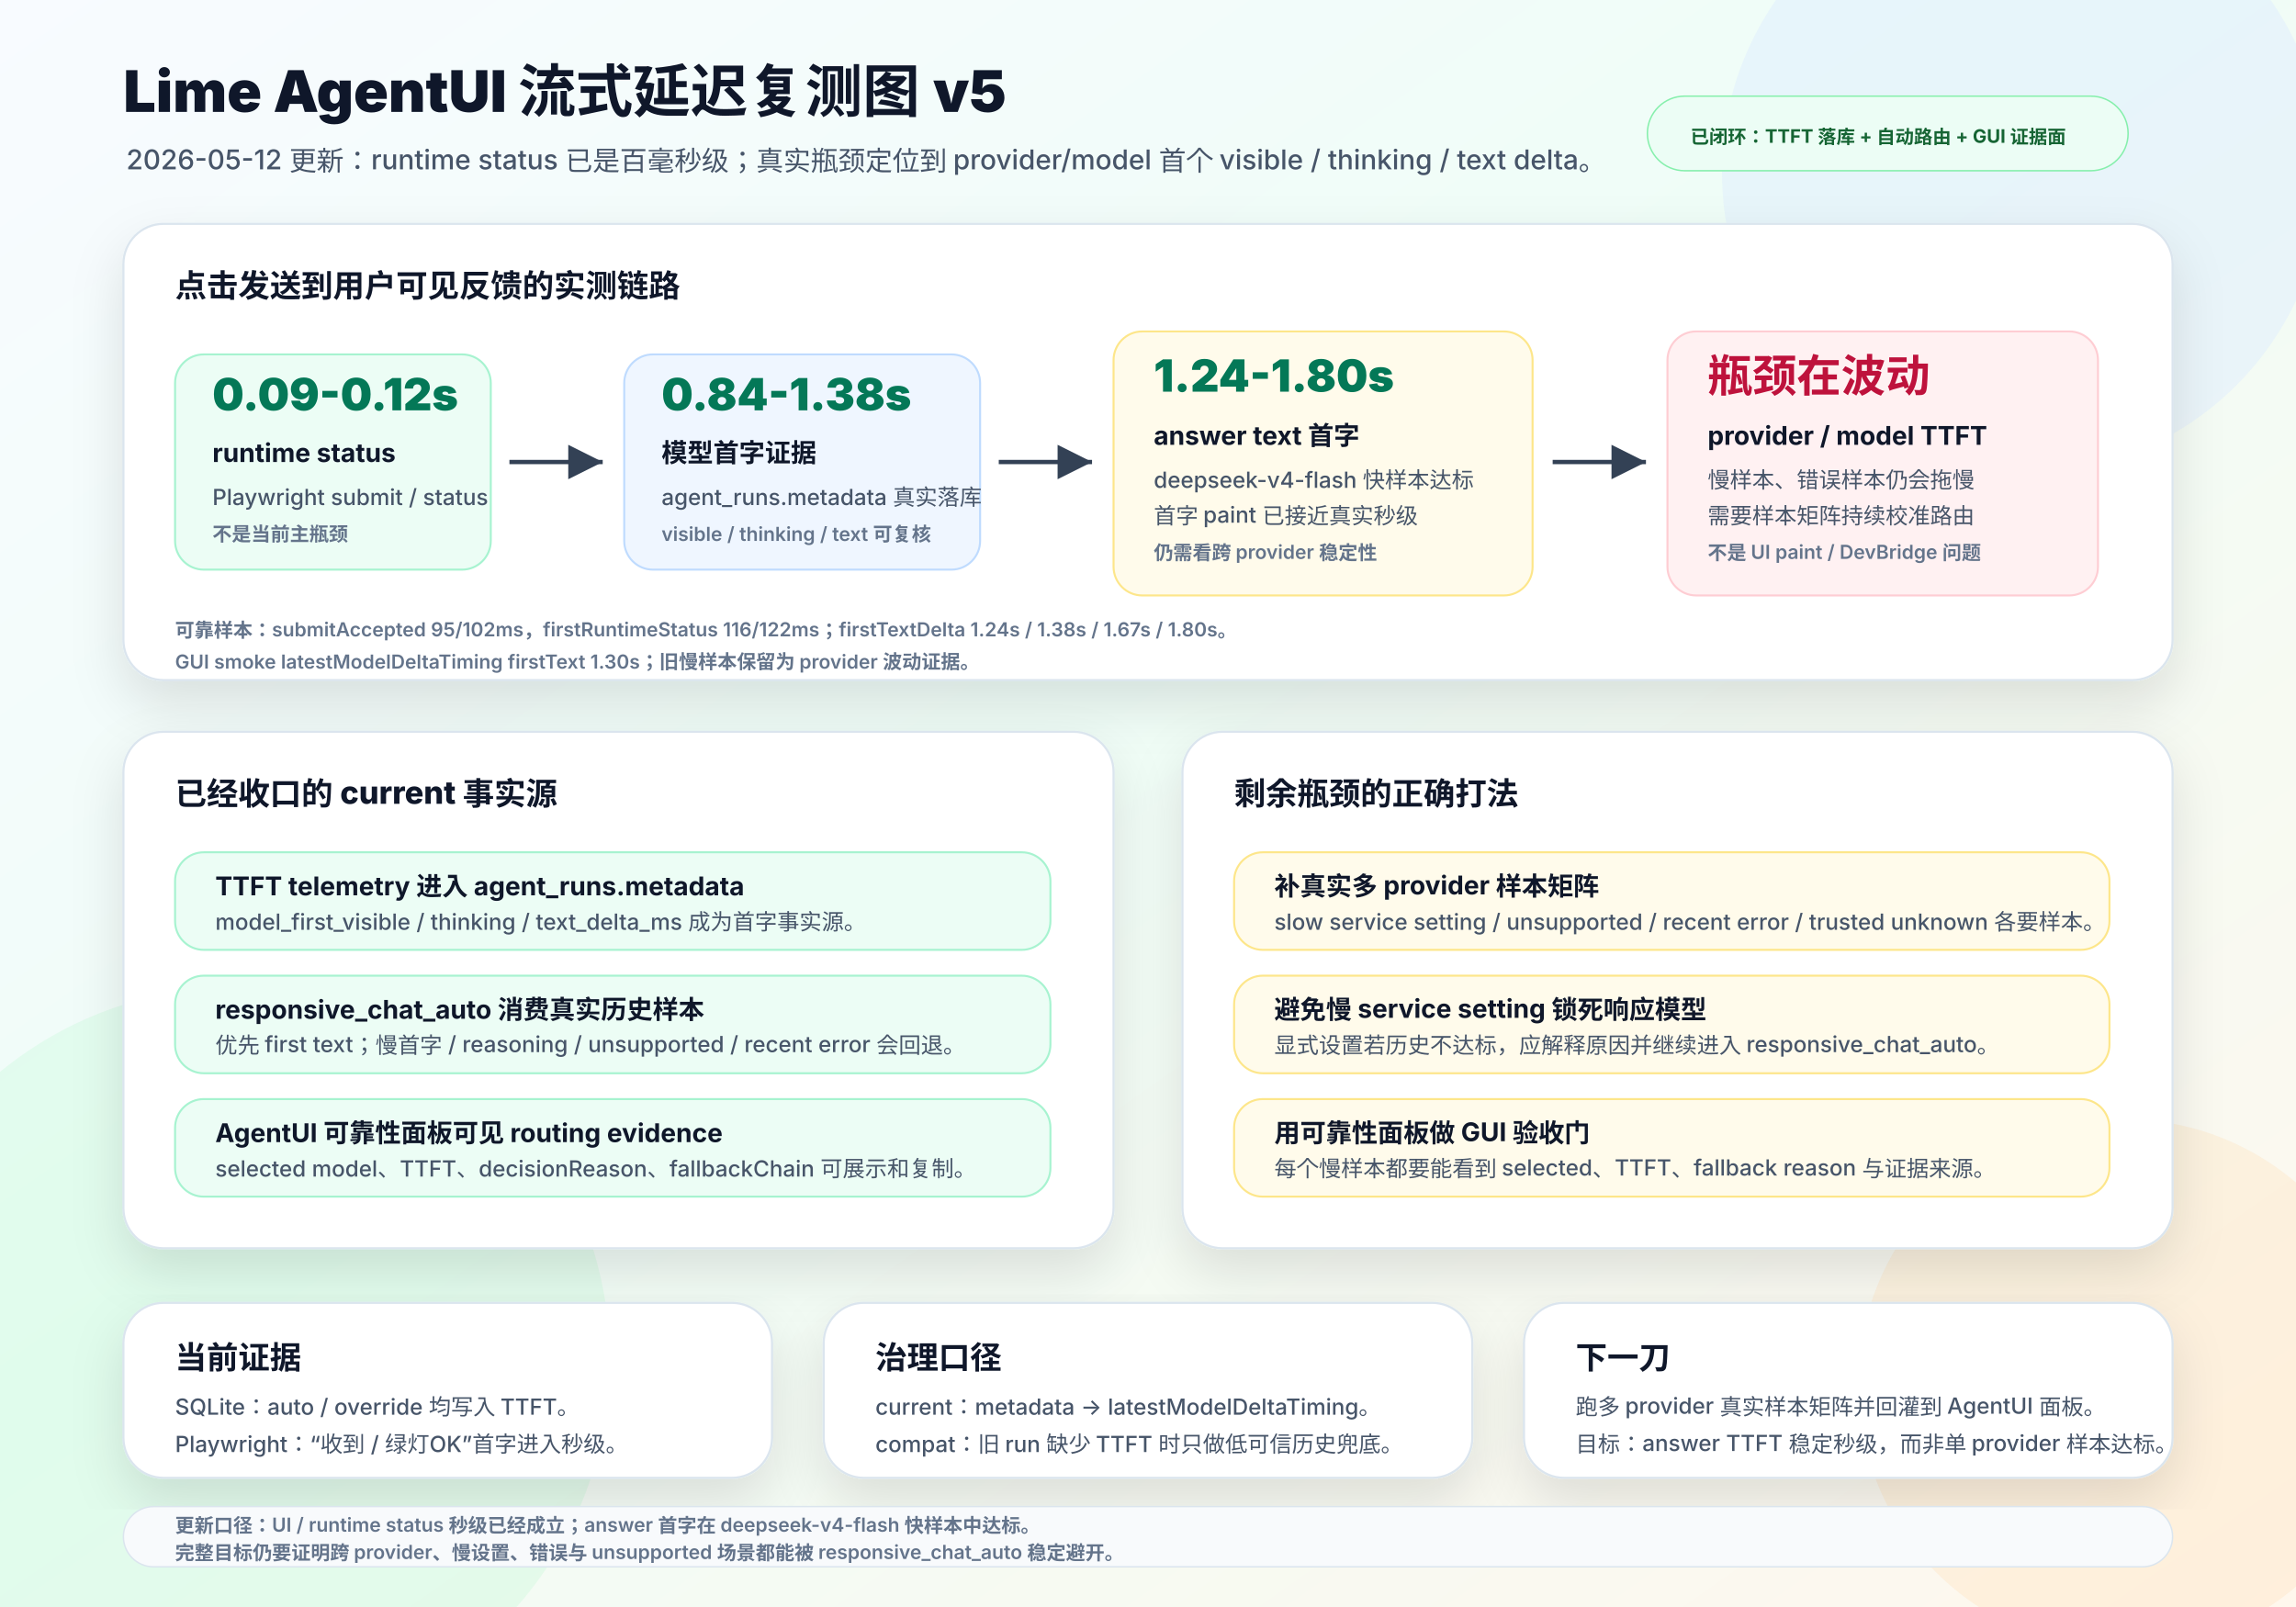
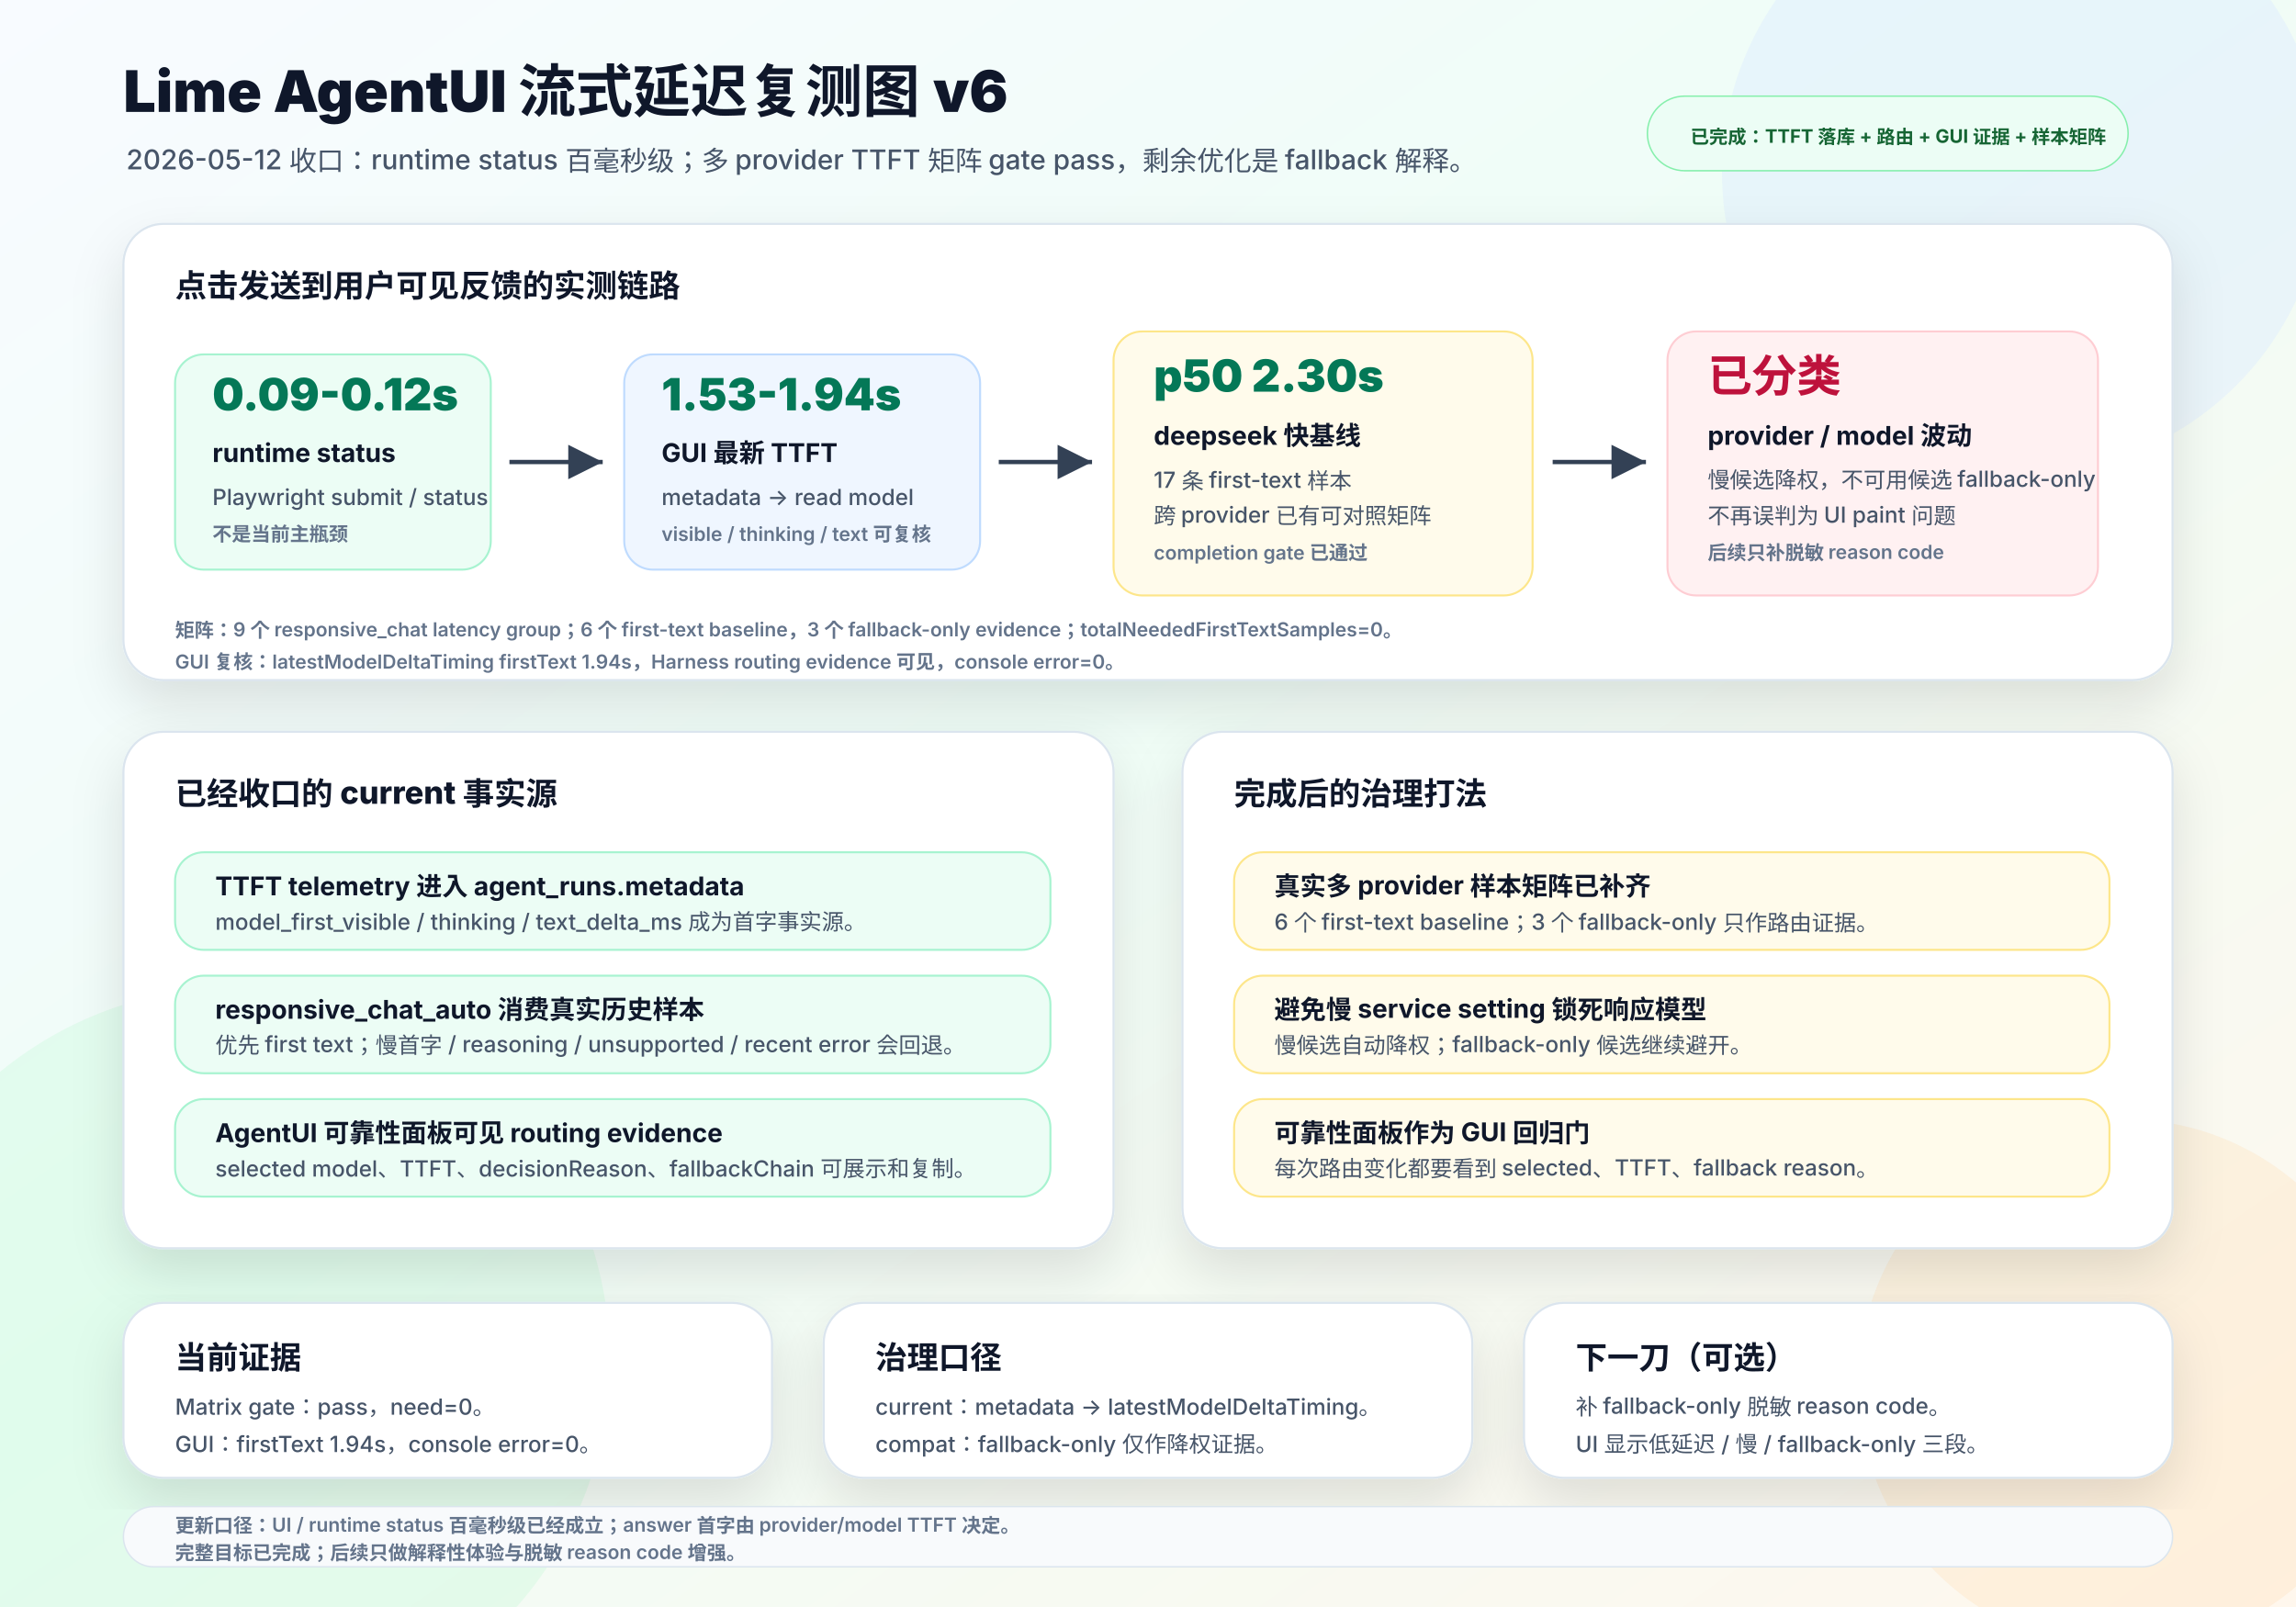
<svg xmlns="http://www.w3.org/2000/svg" width="1600" height="1120" viewBox="0 0 1600 1120">
  <defs>
    <linearGradient id="bg" x1="0" y1="0" x2="1" y2="1">
      <stop offset="0%" stop-color="#f8fbff" />
      <stop offset="45%" stop-color="#effdf7" />
      <stop offset="100%" stop-color="#fff7ed" />
    </linearGradient>
    <linearGradient id="ok" x1="0" y1="0" x2="1" y2="0">
      <stop offset="0%" stop-color="#10b981" />
      <stop offset="100%" stop-color="#38bdf8" />
    </linearGradient>
    <filter id="shadow" x="-18%" y="-18%" width="136%" height="136%">
      <feDropShadow dx="0" dy="16" stdDeviation="18" flood-color="#0f172a" flood-opacity="0.11" />
    </filter>
    <marker id="arrow" markerWidth="12" markerHeight="12" refX="10" refY="6" orient="auto" markerUnits="strokeWidth">
      <path d="M2,2 L10,6 L2,10 Z" fill="#334155" />
    </marker>
    <style>
      .title { font: 850 40px ui-sans-serif, -apple-system, BlinkMacSystemFont, "PingFang SC", "Microsoft YaHei", sans-serif; fill:#0f172a; }
      .subtitle { font: 500 19px ui-sans-serif, -apple-system, BlinkMacSystemFont, "PingFang SC", "Microsoft YaHei", sans-serif; fill:#475569; }
      .section { font: 800 22px ui-sans-serif, -apple-system, BlinkMacSystemFont, "PingFang SC", "Microsoft YaHei", sans-serif; fill:#0f172a; }
      .label { font: 750 18px ui-sans-serif, -apple-system, BlinkMacSystemFont, "PingFang SC", "Microsoft YaHei", sans-serif; fill:#0f172a; }
      .small { font: 500 15.5px ui-sans-serif, -apple-system, BlinkMacSystemFont, "PingFang SC", "Microsoft YaHei", sans-serif; fill:#475569; }
      .tiny { font: 600 13.5px ui-sans-serif, -apple-system, BlinkMacSystemFont, "PingFang SC", "Microsoft YaHei", sans-serif; fill:#64748b; }
      .num { font: 900 27px ui-sans-serif, -apple-system, BlinkMacSystemFont, "PingFang SC", "Microsoft YaHei", sans-serif; fill:#0f172a; }
      .num-ok { font: 950 31px ui-sans-serif, -apple-system, BlinkMacSystemFont, "PingFang SC", "Microsoft YaHei", sans-serif; fill:#047857; }
      .num-hot { font: 950 31px ui-sans-serif, -apple-system, BlinkMacSystemFont, "PingFang SC", "Microsoft YaHei", sans-serif; fill:#be123c; }
      .card { rx:28; fill:#ffffff; stroke:#dbe5ee; stroke-width:1.5; filter:url(#shadow); }
      .mini { rx:20; fill:#ffffff; stroke:#dbe5ee; stroke-width:1.4; }
      .green { fill:#ecfdf5; stroke:#a7f3d0; }
      .blue { fill:#eff6ff; stroke:#bfdbfe; }
      .amber { fill:#fffbeb; stroke:#fde68a; }
      .rose { fill:#fff1f2; stroke:#fecdd3; }
      .slate { fill:#f8fafc; stroke:#dbe5ee; }
      .pill { font: 750 13px ui-sans-serif, -apple-system, BlinkMacSystemFont, "PingFang SC", "Microsoft YaHei", sans-serif; }
      .line { stroke:#334155; stroke-width:3; fill:none; marker-end:url(#arrow); }
      .dash { stroke:#94a3b8; stroke-width:2; fill:none; stroke-dasharray:8 8; }
    </style>
  </defs>
  <rect width="1600" height="1120" fill="url(#bg)" />
  <circle cx="1410" cy="120" r="210" fill="#dbeafe" opacity="0.42" />
  <circle cx="165" cy="948" r="260" fill="#bbf7d0" opacity="0.28" />
  <circle cx="1480" cy="965" r="185" fill="#fed7aa" opacity="0.26" />
-   <text x="86" y="78" class="title">Lime AgentUI 流式延迟复测图 v5</text>
-   <text x="88" y="118" class="subtitle">2026-05-12 更新：runtime status 已是百毫秒级；真实瓶颈定位到 provider/model 首个 visible / thinking / text delta。</text>
+   <text x="86" y="78" class="title">Lime AgentUI 流式延迟复测图 v6</text>
+   <text x="88" y="118" class="subtitle">2026-05-12 收口：runtime status 百毫秒级；多 provider TTFT 矩阵 gate pass，剩余优化是 fallback 解释。</text>
  <rect x="1148" y="67" width="335" height="52" rx="26" fill="#ecfdf5" stroke="#86efac" />
-   <text x="1178" y="100" class="pill" fill="#166534">已闭环：TTFT 落库 + 自动路由 + GUI 证据面</text>
+   <text x="1178" y="100" class="pill" fill="#166534">已完成：TTFT 落库 + 路由 + GUI 证据 + 样本矩阵</text>
  <rect x="86" y="156" width="1428" height="318" class="card" />
  <text x="122" y="207" class="section">点击发送到用户可见反馈的实测链路</text>
  <rect x="122" y="247" width="220" height="150" class="mini green" />
  <text x="148" y="286" class="num-ok">0.09-0.12s</text>
  <text x="148" y="322" class="label">runtime status</text>
  <text x="148" y="352" class="small">Playwright submit / status</text>
  <text x="148" y="377" class="tiny">不是当前主瓶颈</text>
  <line x1="355" y1="322" x2="420" y2="322" class="line" />
  <rect x="435" y="247" width="248" height="150" class="mini blue" />
-   <text x="461" y="286" class="num-ok">0.84-1.38s</text>
-   <text x="461" y="322" class="label">模型首字证据</text>
-   <text x="461" y="352" class="small">agent_runs.metadata 真实落库</text>
+   <text x="461" y="286" class="num-ok">1.53-1.94s</text>
+   <text x="461" y="322" class="label">GUI 最新 TTFT</text>
+   <text x="461" y="352" class="small">metadata -&gt; read model</text>
  <text x="461" y="377" class="tiny">visible / thinking / text 可复核</text>
  <line x1="696" y1="322" x2="761" y2="322" class="line" />
  <rect x="776" y="231" width="292" height="184" class="mini amber" />
-   <text x="804" y="273" class="num-ok">1.24-1.80s</text>
-   <text x="804" y="310" class="label">answer text 首字</text>
-   <text x="804" y="340" class="small">deepseek-v4-flash 快样本达标</text>
-   <text x="804" y="365" class="small">首字 paint 已接近真实秒级</text>
-   <text x="804" y="390" class="tiny">仍需看跨 provider 稳定性</text>
+   <text x="804" y="273" class="num-ok">p50 2.30s</text>
+   <text x="804" y="310" class="label">deepseek 快基线</text>
+   <text x="804" y="340" class="small">17 条 first-text 样本</text>
+   <text x="804" y="365" class="small">跨 provider 已有可对照矩阵</text>
+   <text x="804" y="390" class="tiny">completion gate 已通过</text>
  <line x1="1082" y1="322" x2="1147" y2="322" class="line" />
  <rect x="1162" y="231" width="300" height="184" class="mini rose" />
-   <text x="1190" y="273" class="num-hot">瓶颈在波动</text>
-   <text x="1190" y="310" class="label">provider / model TTFT</text>
-   <text x="1190" y="340" class="small">慢样本、错误样本仍会拖慢</text>
-   <text x="1190" y="365" class="small">需要样本矩阵持续校准路由</text>
-   <text x="1190" y="390" class="tiny">不是 UI paint / DevBridge 问题</text>
-   <text x="122" y="444" class="tiny">可靠样本：submitAccepted 95/102ms，firstRuntimeStatus 116/122ms；firstTextDelta 1.24s / 1.38s / 1.67s / 1.80s。</text>
-   <text x="122" y="466" class="tiny">GUI smoke latestModelDeltaTiming firstText 1.30s；旧慢样本保留为 provider 波动证据。</text>
+   <text x="1190" y="273" class="num-hot">已分类</text>
+   <text x="1190" y="310" class="label">provider / model 波动</text>
+   <text x="1190" y="340" class="small">慢候选降权，不可用候选 fallback-only</text>
+   <text x="1190" y="365" class="small">不再误判为 UI paint 问题</text>
+   <text x="1190" y="390" class="tiny">后续只补脱敏 reason code</text>
+   <text x="122" y="444" class="tiny">矩阵：9 个 responsive_chat latency group；6 个 first-text baseline，3 个 fallback-only evidence；totalNeededFirstTextSamples=0。</text>
+   <text x="122" y="466" class="tiny">GUI 复核：latestModelDeltaTiming firstText 1.94s，Harness routing evidence 可见，console error=0。</text>
  <rect x="86" y="510" width="690" height="360" class="card" />
  <text x="122" y="561" class="section">已经收口的 current 事实源</text>
  <rect x="122" y="594" width="610" height="68" class="mini green" />
  <text x="150" y="624" class="label">TTFT telemetry 进入 agent_runs.metadata</text>
  <text x="150" y="648" class="small">model_first_visible / thinking / text_delta_ms 成为首字事实源。</text>
  <rect x="122" y="680" width="610" height="68" class="mini green" />
  <text x="150" y="710" class="label">responsive_chat_auto 消费真实历史样本</text>
  <text x="150" y="734" class="small">优先 first text；慢首字 / reasoning / unsupported / recent error 会回退。</text>
  <rect x="122" y="766" width="610" height="68" class="mini green" />
  <text x="150" y="796" class="label">AgentUI 可靠性面板可见 routing evidence</text>
  <text x="150" y="820" class="small">selected model、TTFT、decisionReason、fallbackChain 可展示和复制。</text>
  <rect x="824" y="510" width="690" height="360" class="card" />
-   <text x="860" y="561" class="section">剩余瓶颈的正确打法</text>
+   <text x="860" y="561" class="section">完成后的治理打法</text>
  <rect x="860" y="594" width="610" height="68" class="mini amber" />
-   <text x="888" y="624" class="label">补真实多 provider 样本矩阵</text>
-   <text x="888" y="648" class="small">slow service setting / unsupported / recent error / trusted unknown 各要样本。</text>
+   <text x="888" y="624" class="label">真实多 provider 样本矩阵已补齐</text>
+   <text x="888" y="648" class="small">6 个 first-text baseline；3 个 fallback-only 只作路由证据。</text>
  <rect x="860" y="680" width="610" height="68" class="mini amber" />
  <text x="888" y="710" class="label">避免慢 service setting 锁死响应模型</text>
-   <text x="888" y="734" class="small">显式设置若历史不达标，应解释原因并继续进入 responsive_chat_auto。</text>
+   <text x="888" y="734" class="small">慢候选自动降权；fallback-only 候选继续避开。</text>
  <rect x="860" y="766" width="610" height="68" class="mini amber" />
-   <text x="888" y="796" class="label">用可靠性面板做 GUI 验收门</text>
-   <text x="888" y="820" class="small">每个慢样本都要能看到 selected、TTFT、fallback reason 与证据来源。</text>
+   <text x="888" y="796" class="label">可靠性面板作为 GUI 回归门</text>
+   <text x="888" y="820" class="small">每次路由变化都要看到 selected、TTFT、fallback reason。</text>
  <rect x="86" y="908" width="452" height="122" class="card" />
  <text x="122" y="954" class="section">当前证据</text>
-   <text x="122" y="986" class="small">SQLite：auto / override 均写入 TTFT。</text>
-   <text x="122" y="1012" class="small">Playwright：“收到 / 绿灯OK”首字进入秒级。</text>
+   <text x="122" y="986" class="small">Matrix gate：pass，need=0。</text>
+   <text x="122" y="1012" class="small">GUI：firstText 1.94s，console error=0。</text>
  <rect x="574" y="908" width="452" height="122" class="card" />
  <text x="610" y="954" class="section">治理口径</text>
  <text x="610" y="986" class="small">current：metadata -&gt; latestModelDeltaTiming。</text>
-   <text x="610" y="1012" class="small">compat：旧 run 缺少 TTFT 时只做低可信历史兜底。</text>
+   <text x="610" y="1012" class="small">compat：fallback-only 仅作降权证据。</text>
  <rect x="1062" y="908" width="452" height="122" class="card" />
-   <text x="1098" y="954" class="section">下一刀</text>
-   <text x="1098" y="986" class="small">跑多 provider 真实样本矩阵并回灌到 AgentUI 面板。</text>
-   <text x="1098" y="1012" class="small">目标：answer TTFT 稳定秒级，而非单 provider 样本达标。</text>
+   <text x="1098" y="954" class="section">下一刀（可选）</text>
+   <text x="1098" y="986" class="small">补 fallback-only 脱敏 reason code。</text>
+   <text x="1098" y="1012" class="small">UI 显示低延迟 / 慢 / fallback-only 三段。</text>
  <rect x="86" y="1050" width="1428" height="42" rx="21" fill="#f8fafc" stroke="#dbe5ee" />
-   <text x="122" y="1068" class="tiny">更新口径：UI / runtime status 秒级已经成立；answer 首字在 deepseek-v4-flash 快样本中达标。</text>
-   <text x="122" y="1087" class="tiny">完整目标仍要证明跨 provider、慢设置、错误与 unsupported 场景都能被 responsive_chat_auto 稳定避开。</text>
+   <text x="122" y="1068" class="tiny">更新口径：UI / runtime status 百毫秒级已经成立；answer 首字由 provider/model TTFT 决定。</text>
+   <text x="122" y="1087" class="tiny">完整目标已完成；后续只做解释性体验与脱敏 reason code 增强。</text>
</svg>
